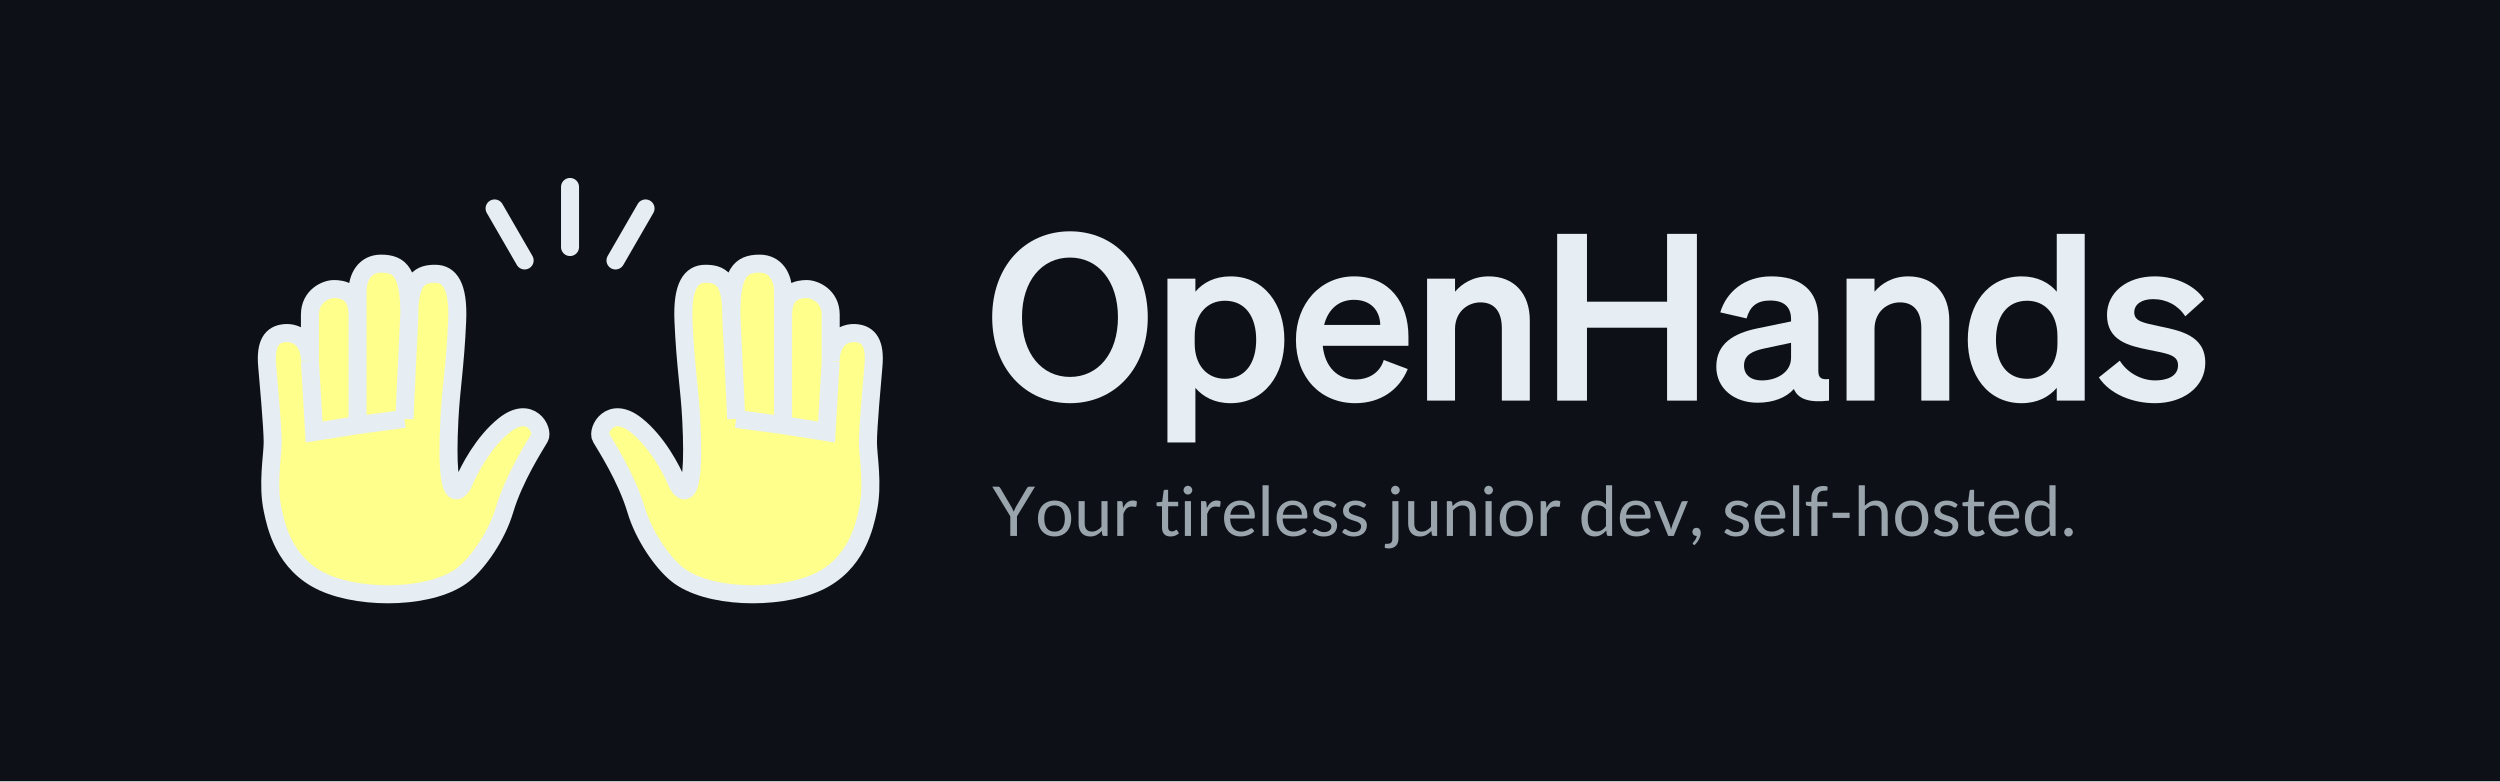
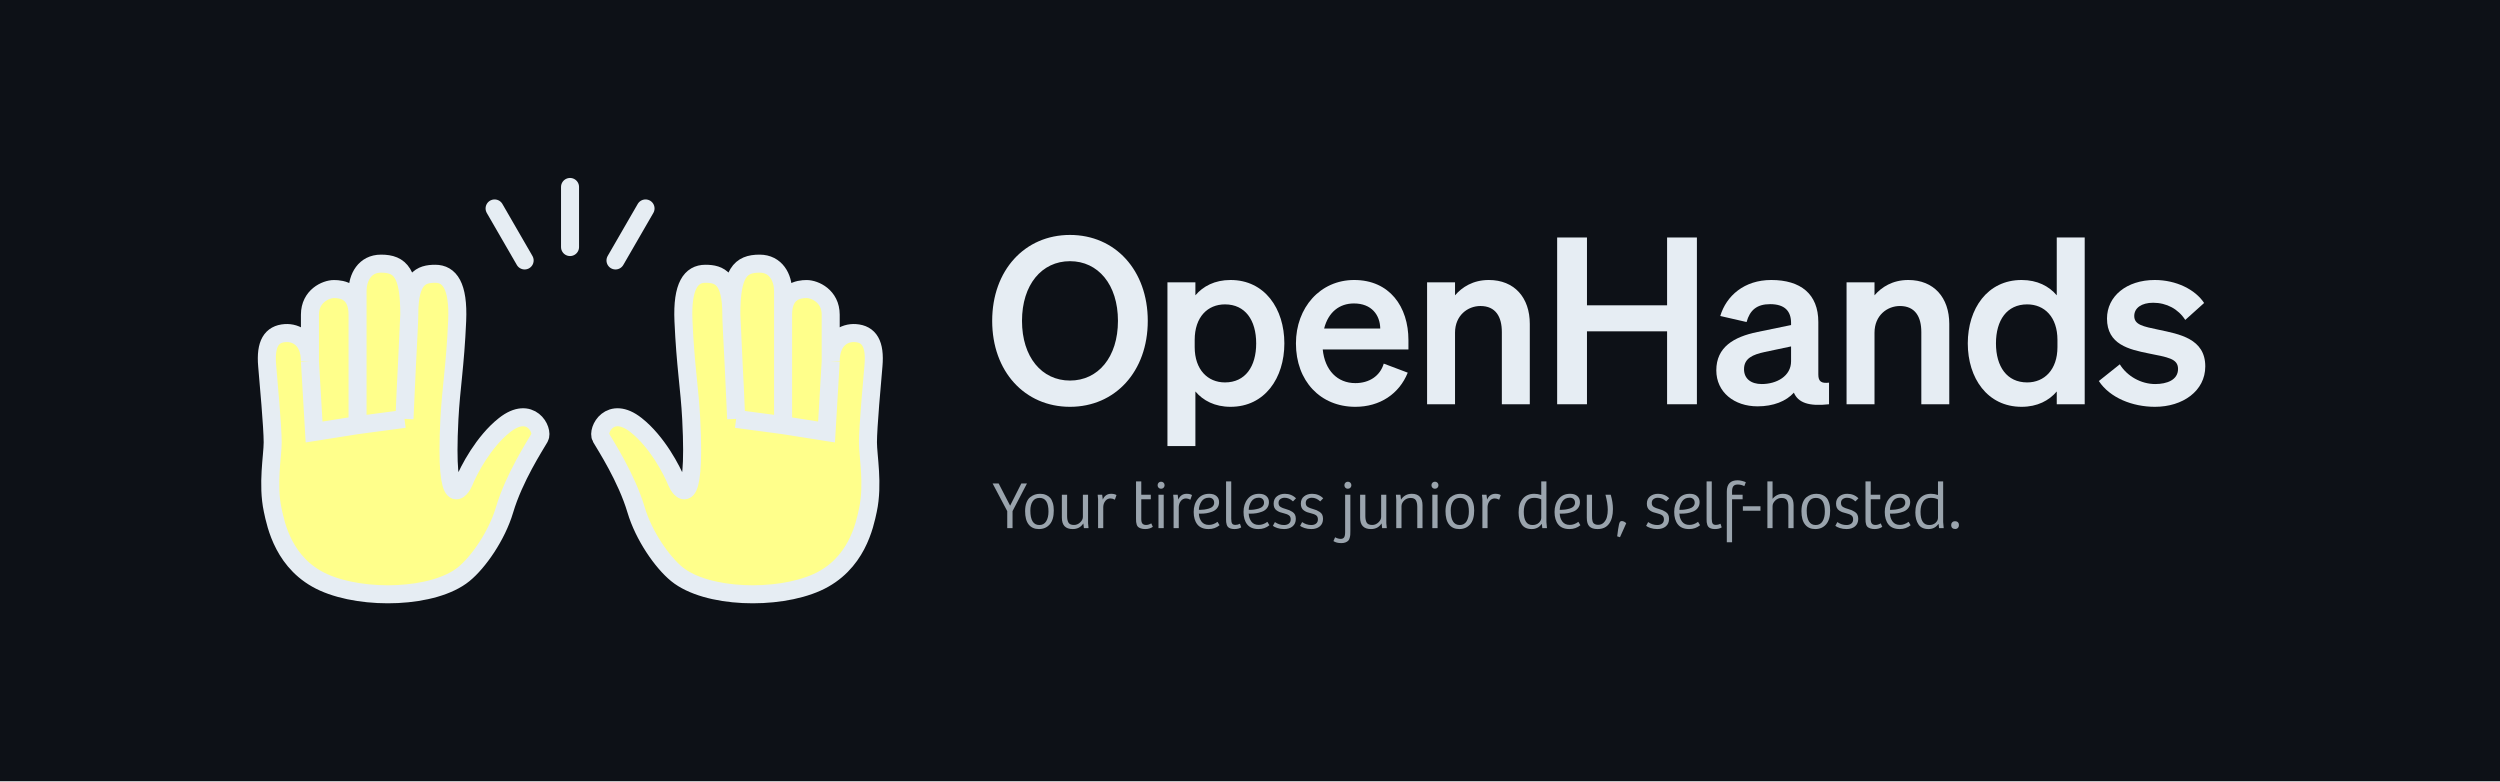
<svg xmlns="http://www.w3.org/2000/svg" viewBox="0 0 1600 500" width="1600" height="500" role="img" aria-label="openhands">
  <rect width="1600" height="500" fill="#0d1117" />
  <g transform="translate(160.46,111.41) scale(9.1832)">
    <g fill="none">
      <path d="M22.254 5.085V0.898" stroke="#e6edf3" stroke-width="1.256" stroke-linecap="round" />
      <path d="M25.422 6.02L27.516 2.395" stroke="#e6edf3" stroke-width="1.256" stroke-linecap="round" />
      <path d="M19.09 6.02L16.996 2.395" stroke="#e6edf3" stroke-width="1.256" stroke-linecap="round" />
      <path d="M29.697 27.881C28.683 27.056 27.398 25.218 26.86 23.41C26.187 21.149 24.731 18.922 24.407 18.36C24.12 17.862 25.032 16.053 26.86 17.496C28.322 18.65 29.36 20.637 29.697 21.486C29.833 21.83 31.054 23.887 30.699 17.061C30.586 14.903 30.295 13.356 30.159 10.229C30.052 7.775 30.698 6.948 31.688 6.948C32.679 6.948 33.495 7.27 33.495 9.773C33.495 6.891 34.113 6.242 35.467 6.242C36.596 6.242 37.102 7.205 37.102 8.166V9.797C37.102 8.166 38.187 8.013 38.745 8.013C39.303 8.013 40.42 8.497 40.42 9.797V13.056C40.42 11.488 41.399 11.031 42.137 11.081C43.099 11.145 43.534 11.826 43.401 13.356C43.306 14.448 43.016 17.641 43.016 18.696C43.016 19.643 43.401 21.606 43.016 23.41C42.794 24.45 42.247 27.207 39.458 28.458C36.669 29.708 31.765 29.564 29.697 27.881Z" fill="#FFFF8B" />
      <path d="M33.495 9.773C33.495 7.27 32.679 6.948 31.688 6.948C30.698 6.948 30.052 7.775 30.159 10.229C30.295 13.356 30.586 14.903 30.699 17.061C31.054 23.887 29.833 21.83 29.697 21.486C29.36 20.637 28.322 18.65 26.86 17.496C25.032 16.053 24.12 17.862 24.407 18.36C24.731 18.922 26.187 21.149 26.86 23.41C27.398 25.218 28.683 27.056 29.697 27.881C31.765 29.564 36.669 29.708 39.458 28.458C42.247 27.207 42.794 24.45 43.016 23.41C43.401 21.606 43.016 19.643 43.016 18.696C43.016 17.641 43.306 14.448 43.401 13.356C43.534 11.826 43.099 11.145 42.137 11.081C41.399 11.031 40.42 11.488 40.42 13.056M33.495 9.773C33.495 10.546 33.752 14.673 33.832 17.061M33.495 9.773L33.832 17.061M33.495 9.773C33.495 6.891 34.113 6.242 35.467 6.242C36.596 6.242 37.102 7.205 37.102 8.166V9.797M33.832 17.061L37.102 17.496M37.102 17.496V9.797M37.102 17.496L40.131 17.975L40.42 13.056M37.102 9.797C37.102 8.166 38.187 8.013 38.745 8.013C39.303 8.013 40.42 8.497 40.42 9.797V13.056" stroke="#e6edf3" stroke-width="1.256" />
      <path d="M14.85 27.881C15.863 27.056 17.149 25.218 17.687 23.41C18.36 21.149 19.816 18.922 20.139 18.36C20.426 17.862 19.514 16.053 17.687 17.496C16.225 18.65 15.187 20.637 14.85 21.486C14.714 21.83 13.493 23.887 13.848 17.061C13.961 14.903 14.252 13.356 14.388 10.229C14.495 7.775 13.849 6.948 12.859 6.948C11.868 6.948 11.051 7.27 11.051 9.773C11.051 6.891 10.434 6.242 9.08 6.242C7.951 6.242 7.445 7.205 7.445 8.166V9.797C7.445 8.166 6.36 8.013 5.802 8.013C5.244 8.013 4.127 8.497 4.127 9.797V13.056C4.127 11.488 3.148 11.031 2.41 11.081C1.448 11.145 1.013 11.826 1.146 13.356C1.24 14.448 1.531 17.641 1.531 18.696C1.531 19.643 1.146 21.606 1.531 23.41C1.753 24.45 2.3 27.207 5.089 28.458C7.878 29.708 12.782 29.564 14.85 27.881Z" fill="#FFFF8B" />
      <path d="M11.051 9.773C11.051 7.27 11.868 6.948 12.859 6.948C13.849 6.948 14.495 7.775 14.388 10.229C14.252 13.356 13.961 14.903 13.848 17.061C13.493 23.887 14.714 21.83 14.85 21.486C15.187 20.637 16.225 18.65 17.687 17.496C19.514 16.053 20.426 17.862 20.139 18.36C19.816 18.922 18.36 21.149 17.687 23.41C17.149 25.218 15.863 27.056 14.85 27.881C12.782 29.564 7.878 29.708 5.089 28.458C2.3 27.207 1.753 24.45 1.531 23.41C1.146 21.606 1.531 19.643 1.531 18.696C1.531 17.641 1.24 14.448 1.146 13.356C1.013 11.826 1.448 11.145 2.41 11.081C3.148 11.031 4.127 11.488 4.127 13.056M11.051 9.773C11.051 10.546 10.795 14.673 10.715 17.061M11.051 9.773L10.715 17.061M11.051 9.773C11.051 6.891 10.434 6.242 9.08 6.242C7.951 6.242 7.445 7.205 7.445 8.166V9.797M10.715 17.061L7.445 17.496M7.445 17.496V9.797M7.445 17.496L4.416 17.975L4.127 13.056M7.445 9.797C7.445 8.166 6.36 8.013 5.802 8.013C5.244 8.013 4.127 8.497 4.127 9.797V13.056" stroke="#e6edf3" stroke-width="1.256" />
    </g>
  </g>
-   <g transform="translate(350.04,121.24) scale(5.4428)">
+   <g transform="translate(350.04,123.56) scale(5.4428)">
    <path d="M52.355 15.029C52.355 9.075 56.19 4.924 61.503 4.924C66.816 4.924 70.65 9.075 70.65 15.029C70.65 20.982 66.816 25.134 61.503 25.134C56.19 25.134 52.355 20.982 52.355 15.029ZM67.144 15.029C67.144 10.768 64.817 8.01 61.503 8.01C58.189 8.01 55.861 10.768 55.861 15.029C55.861 19.289 58.189 22.047 61.503 22.047C64.817 22.047 67.144 19.289 67.144 15.029Z" fill="#e6edf3" />
    <path d="M80.385 25.134C78.523 25.134 77.153 24.396 76.25 23.331V29.749H72.963V10.495H76.25V12.024C77.153 10.959 78.523 10.222 80.385 10.222C84.411 10.222 86.711 13.608 86.711 17.678C86.711 21.747 84.411 25.134 80.385 25.134ZM76.167 17.268V18.115C76.167 20.764 77.701 22.266 79.728 22.266C82.11 22.266 83.398 20.409 83.398 17.678C83.398 14.947 82.11 13.089 79.728 13.089C77.701 13.089 76.167 14.564 76.167 17.268Z" fill="#e6edf3" />
    <path d="M95.057 25.134C90.949 25.134 88.073 22.102 88.073 17.678C88.073 13.472 90.921 10.222 94.92 10.222C99.083 10.222 101.301 13.363 101.301 17.295V18.388H91.223C91.469 20.846 92.948 22.348 95.057 22.348C96.673 22.348 97.96 21.529 98.398 20.054L101.219 21.119C100.206 23.632 97.933 25.134 95.057 25.134ZM94.892 12.98C93.195 12.98 91.88 13.991 91.387 15.93H97.987C97.96 14.346 96.974 12.98 94.892 12.98Z" fill="#e6edf3" />
    <path d="M103.493 24.833V10.495H106.779V12.024C107.601 11.069 108.888 10.222 110.751 10.222C113.763 10.222 115.571 12.297 115.571 15.384V24.833H112.284V16.34C112.284 14.564 111.572 13.281 109.765 13.281C108.286 13.281 106.779 14.373 106.779 16.422V24.833H103.493Z" fill="#e6edf3" />
    <path d="M131.715 5.224H135.22V24.833H131.715V16.258H122.293V24.833H118.788V5.224H122.293V13.199H131.715V5.224Z" fill="#e6edf3" />
    <path d="M142.35 25.079C139.611 25.079 137.502 23.413 137.502 20.846C137.502 18.115 139.556 16.913 142.322 16.34L146.293 15.52V15.274C146.293 13.909 145.581 13.062 143.828 13.062C142.267 13.062 141.446 13.772 141.062 15.165L137.968 14.455C138.68 12.079 140.789 10.222 143.965 10.222C147.416 10.222 149.498 11.861 149.498 15.165V21.337C149.498 22.157 149.854 22.403 150.757 22.293V24.833C148.375 25.106 147.115 24.642 146.622 23.468C145.718 24.478 144.212 25.079 142.35 25.079ZM146.293 19.781V18.033L143.199 18.688C141.802 18.989 140.761 19.426 140.761 20.709C140.761 21.829 141.583 22.457 142.843 22.457C144.595 22.457 146.293 21.529 146.293 19.781Z" fill="#e6edf3" />
    <path d="M152.818 24.833V10.495H156.105V12.024C156.926 11.069 158.213 10.222 160.076 10.222C163.088 10.222 164.896 12.297 164.896 15.384V24.833H161.609V16.34C161.609 14.564 160.897 13.281 159.09 13.281C157.611 13.281 156.105 14.373 156.105 16.422V24.833H152.818Z" fill="#e6edf3" />
    <path d="M173.399 25.134C169.373 25.134 167.072 21.747 167.072 17.678C167.072 13.608 169.373 10.222 173.399 10.222C175.261 10.222 176.63 10.959 177.534 12.024V5.224H180.821V24.833H177.534V23.331C176.63 24.396 175.261 25.134 173.399 25.134ZM177.616 17.268C177.616 14.564 176.083 13.089 174.056 13.089C171.673 13.089 170.386 14.947 170.386 17.678C170.386 20.409 171.673 22.266 174.056 22.266C176.083 22.266 177.616 20.764 177.616 18.115V17.268Z" fill="#e6edf3" />
    <path d="M182.484 22.102L184.948 20.136C185.797 21.529 187.441 22.457 189.111 22.457C190.508 22.457 191.795 21.966 191.795 20.682C191.795 19.453 190.59 19.316 188.317 18.852C186.044 18.388 183.442 17.814 183.442 14.755C183.442 12.134 185.743 10.222 189.056 10.222C191.576 10.222 193.822 11.342 194.862 12.926L192.644 14.919C191.823 13.636 190.453 12.898 188.865 12.898C187.523 12.898 186.646 13.499 186.646 14.455C186.646 15.493 187.687 15.684 189.495 16.066C191.932 16.585 194.999 17.104 194.999 20.381C194.999 23.276 192.343 25.134 189.084 25.134C186.427 25.134 183.771 24.069 182.484 22.102Z" fill="#e6edf3" />
  </g>
-   <g transform="translate(635.00,343)">
-     <path d="M27.41-31.53L15.86-12.56L15.86 0L11.59 0L11.59-12.56L0.04-31.53L3.78-31.53Q4.36-31.53 4.69-31.25Q5.02-30.98 5.26-30.54L12.47-18.28Q12.87-17.51 13.20-16.84Q13.53-16.17 13.77-15.49Q14.01-16.17 14.32-16.84Q14.63-17.51 15-18.28L22.20-30.54Q22.40-30.91 22.75-31.22Q23.10-31.53 23.65-31.53L27.41-31.53M39.95-22.64Q42.39-22.64 44.35-21.82Q46.31-21.01 47.70-19.51Q49.08-18.02 49.82-15.89Q50.56-13.77 50.56-11.15Q50.56-8.51 49.82-6.40Q49.08-4.29 47.70-2.79Q46.31-1.30 44.35-0.49Q42.39 0.31 39.95 0.31Q37.49 0.31 35.52-0.49Q33.55-1.30 32.16-2.79Q30.78-4.29 30.04-6.40Q29.30-8.51 29.30-11.15Q29.30-13.77 30.04-15.89Q30.78-18.02 32.16-19.51Q33.55-21.01 35.52-21.82Q37.49-22.64 39.95-22.64M39.95-2.75Q43.25-2.75 44.88-4.96Q46.51-7.17 46.51-11.13Q46.51-15.11 44.88-17.34Q43.25-19.56 39.95-19.56Q38.28-19.56 37.04-18.99Q35.79-18.41 34.97-17.34Q34.14-16.26 33.74-14.68Q33.33-13.11 33.33-11.13Q33.33-7.17 34.97-4.96Q36.61-2.75 39.95-2.75M69.92-22.29L73.83-22.29L73.83 0L71.50 0Q70.66 0 70.44-0.81L70.14-3.21Q68.68-1.61 66.88-0.63Q65.08 0.35 62.74 0.35Q60.92 0.35 59.52-0.25Q58.12-0.86 57.18-1.96Q56.23-3.06 55.76-4.62Q55.29-6.18 55.29-8.07L55.29-22.29L59.20-22.29L59.20-8.07Q59.20-5.54 60.36-4.16Q61.51-2.77 63.89-2.77Q65.63-2.77 67.13-3.60Q68.64-4.42 69.92-5.87L69.92-22.29M83.49-21.21L83.75-17.82Q84.81-20.11 86.35-21.39Q87.89-22.68 90.11-22.68Q90.82-22.68 91.47-22.53Q92.11-22.37 92.62-22.04L92.33-19.12Q92.20-18.57 91.67-18.57Q91.37-18.57 90.77-18.70Q90.18-18.83 89.43-18.83Q88.37-18.83 87.55-18.52Q86.72-18.22 86.08-17.61Q85.43-17.01 84.91-16.11Q84.39-15.22 83.97-14.08L83.97 0L80.04 0L80.04-22.29L82.28-22.29Q82.92-22.29 83.16-22.04Q83.40-21.80 83.49-21.21M114.16 0.35Q111.52 0.35 110.10-1.12Q108.68-2.60 108.68-5.37L108.68-19.01L106-19.01Q105.64-19.01 105.40-19.22Q105.16-19.43 105.16-19.87L105.16-21.43L108.81-21.89L109.71-28.78Q109.78-29.11 110.01-29.31Q110.24-29.52 110.62-29.52L112.60-29.52L112.60-21.85L119.04-21.85L119.04-19.01L112.60-19.01L112.60-5.63Q112.60-4.22 113.28-3.54Q113.96-2.86 115.04-2.86Q115.65-2.86 116.10-3.02Q116.56-3.19 116.89-3.39Q117.22-3.59 117.45-3.75Q117.68-3.92 117.85-3.92Q118.16-3.92 118.40-3.54L119.55-1.67Q118.54-0.73 117.11-0.19Q115.68 0.35 114.16 0.35M123.31-22.29L127.23-22.29L127.23 0L123.31 0L123.31-22.29M128.06-29.28Q128.06-28.71 127.83-28.21Q127.60-27.72 127.21-27.33Q126.83-26.95 126.31-26.73Q125.80-26.51 125.22-26.51Q124.65-26.51 124.16-26.73Q123.66-26.95 123.29-27.33Q122.91-27.72 122.69-28.21Q122.47-28.71 122.47-29.28Q122.47-29.85 122.69-30.37Q122.91-30.89 123.29-31.27Q123.66-31.66 124.16-31.88Q124.65-32.10 125.22-32.10Q125.80-32.10 126.31-31.88Q126.83-31.66 127.21-31.27Q127.60-30.89 127.83-30.37Q128.06-29.85 128.06-29.28M137.10-21.21L137.37-17.82Q138.42-20.11 139.96-21.39Q141.50-22.68 143.73-22.68Q144.43-22.68 145.08-22.53Q145.73-22.37 146.23-22.04L145.95-19.12Q145.82-18.57 145.29-18.57Q144.98-18.57 144.39-18.70Q143.79-18.83 143.04-18.83Q141.99-18.83 141.16-18.52Q140.34-18.22 139.69-17.61Q139.04-17.01 138.52-16.11Q138.01-15.22 137.59-14.08L137.59 0L133.65 0L133.65-22.29L135.89-22.29Q136.53-22.29 136.77-22.04Q137.02-21.80 137.10-21.21M152.39-13.57L164.58-13.57Q164.58-14.94 164.20-16.07Q163.81-17.20 163.07-18.03Q162.34-18.85 161.28-19.30Q160.23-19.76 158.88-19.76Q156.07-19.76 154.43-18.12Q152.79-16.48 152.39-13.57M166.65-4.55L167.75-3.12Q167.02-2.24 166.01-1.59Q165-0.95 163.84-0.53Q162.69-0.11 161.46 0.10Q160.23 0.31 159.02 0.31Q156.71 0.31 154.76-0.47Q152.81-1.25 151.39-2.76Q149.97-4.27 149.18-6.49Q148.39-8.71 148.39-11.59Q148.39-13.93 149.10-15.95Q149.82-17.97 151.16-19.46Q152.50-20.94 154.44-21.79Q156.38-22.64 158.80-22.64Q160.80-22.64 162.50-21.97Q164.21-21.30 165.45-20.03Q166.69-18.77 167.40-16.91Q168.10-15.05 168.10-12.67Q168.10-11.75 167.90-11.44Q167.71-11.13 167.16-11.13L152.26-11.13Q152.33-9.02 152.84-7.46Q153.36-5.90 154.29-4.85Q155.21-3.81 156.49-3.29Q157.76-2.77 159.35-2.77Q160.82-2.77 161.89-3.11Q162.95-3.45 163.72-3.85Q164.49-4.25 165.01-4.59Q165.53-4.93 165.90-4.93Q166.39-4.93 166.65-4.55M173.03-32.41L176.95-32.41L176.95 0L173.03 0L173.03-32.41M186.01-13.57L198.20-13.57Q198.20-14.94 197.81-16.07Q197.43-17.20 196.69-18.03Q195.95-18.85 194.90-19.30Q193.84-19.76 192.50-19.76Q189.68-19.76 188.04-18.12Q186.41-16.48 186.01-13.57M200.27-4.55L201.37-3.12Q200.64-2.24 199.63-1.59Q198.62-0.95 197.46-0.53Q196.31-0.11 195.07 0.10Q193.84 0.31 192.63 0.31Q190.32 0.31 188.37-0.47Q186.43-1.25 185.01-2.76Q183.59-4.27 182.80-6.49Q182.01-8.71 182.01-11.59Q182.01-13.93 182.72-15.95Q183.44-17.97 184.78-19.46Q186.12-20.94 188.06-21.79Q189.99-22.64 192.41-22.64Q194.41-22.64 196.12-21.97Q197.82-21.30 199.07-20.03Q200.31-18.77 201.01-16.91Q201.72-15.05 201.72-12.67Q201.72-11.75 201.52-11.44Q201.32-11.13 200.77-11.13L185.88-11.13Q185.94-9.02 186.46-7.46Q186.98-5.90 187.90-4.85Q188.83-3.81 190.10-3.29Q191.38-2.77 192.96-2.77Q194.44-2.77 195.50-3.11Q196.57-3.45 197.34-3.85Q198.11-4.25 198.63-4.59Q199.14-4.93 199.52-4.93Q200-4.93 200.27-4.55M220.37-20.04L219.49-18.61Q219.23-18.13 218.68-18.13Q218.35-18.13 217.93-18.37Q217.51-18.61 216.91-18.91Q216.30-19.21 215.47-19.46Q214.63-19.71 213.49-19.71Q212.50-19.71 211.71-19.46Q210.91-19.21 210.35-18.77Q209.79-18.33 209.49-17.74Q209.20-17.16 209.20-16.48Q209.20-15.62 209.69-15.05Q210.19-14.48 211-14.06Q211.82-13.64 212.85-13.32Q213.88-13 214.97-12.64Q216.06-12.28 217.10-11.84Q218.13-11.40 218.94-10.74Q219.76-10.08 220.25-9.12Q220.75-8.16 220.75-6.82Q220.75-5.28 220.20-3.97Q219.65-2.66 218.57-1.70Q217.49-0.75 215.93-0.20Q214.37 0.35 212.32 0.35Q209.99 0.35 208.10-0.41Q206.21-1.17 204.89-2.35L205.81-3.85Q205.99-4.14 206.23-4.29Q206.47-4.44 206.84-4.44Q207.24-4.44 207.68-4.14Q208.12-3.83 208.75-3.45Q209.37-3.08 210.28-2.77Q211.18-2.46 212.52-2.46Q213.66-2.46 214.52-2.76Q215.38-3.06 215.95-3.56Q216.52-4.07 216.80-4.73Q217.07-5.39 217.07-6.14Q217.07-7.06 216.58-7.67Q216.08-8.27 215.27-8.70Q214.46-9.13 213.41-9.45Q212.37-9.77 211.28-10.12Q210.19-10.47 209.14-10.92Q208.10-11.37 207.28-12.06Q206.47-12.74 205.97-13.74Q205.48-14.74 205.48-16.17Q205.48-17.45 206.01-18.62Q206.54-19.80 207.55-20.69Q208.56-21.58 210.03-22.11Q211.51-22.64 213.40-22.64Q215.60-22.64 217.35-21.95Q219.10-21.25 220.37-20.04M239.43-20.04L238.55-18.61Q238.28-18.13 237.73-18.13Q237.40-18.13 236.98-18.37Q236.57-18.61 235.96-18.91Q235.36-19.21 234.52-19.46Q233.68-19.71 232.54-19.71Q231.55-19.71 230.76-19.46Q229.97-19.21 229.40-18.77Q228.84-18.33 228.55-17.74Q228.25-17.16 228.25-16.48Q228.25-15.62 228.74-15.05Q229.24-14.48 230.05-14.06Q230.87-13.64 231.90-13.32Q232.94-13 234.02-12.64Q235.11-12.28 236.15-11.84Q237.18-11.40 238-10.74Q238.81-10.08 239.30-9.12Q239.80-8.16 239.80-6.82Q239.80-5.28 239.25-3.97Q238.70-2.66 237.62-1.70Q236.54-0.75 234.98-0.20Q233.42 0.35 231.37 0.35Q229.04 0.35 227.15-0.41Q225.26-1.17 223.94-2.35L224.86-3.85Q225.04-4.14 225.28-4.29Q225.52-4.44 225.90-4.44Q226.29-4.44 226.73-4.14Q227.17-3.83 227.80-3.45Q228.43-3.08 229.33-2.77Q230.23-2.46 231.57-2.46Q232.72-2.46 233.57-2.76Q234.43-3.06 235-3.56Q235.58-4.07 235.85-4.73Q236.13-5.39 236.13-6.14Q236.13-7.06 235.63-7.67Q235.14-8.27 234.32-8.70Q233.51-9.13 232.46-9.45Q231.42-9.77 230.33-10.12Q229.24-10.47 228.19-10.92Q227.15-11.37 226.34-12.06Q225.52-12.74 225.03-13.74Q224.53-14.74 224.53-16.17Q224.53-17.45 225.06-18.62Q225.59-19.80 226.60-20.69Q227.61-21.58 229.09-22.11Q230.56-22.64 232.45-22.64Q234.65-22.64 236.40-21.95Q238.15-21.25 239.43-20.04M256.10-22.29L260.02-22.29L260.02 1.65Q260.02 2.99 259.67 4.15Q259.31 5.30 258.54 6.16Q257.77 7.02 256.57 7.51Q255.38 8.01 253.70 8.01Q253 8.01 252.41 7.90Q251.81 7.79 251.22 7.57L251.37 5.46Q251.42 5.26 251.51 5.16Q251.61 5.06 251.79 5.04Q251.97 5.02 252.24 5.03Q252.52 5.04 252.93 5.04Q254.65 5.04 255.38 4.23Q256.10 3.43 256.10 1.65L256.10-22.29M260.83-29.28Q260.83-28.71 260.60-28.21Q260.37-27.72 259.98-27.33Q259.60-26.95 259.09-26.73Q258.59-26.51 258.02-26.51Q257.44-26.51 256.95-26.73Q256.45-26.95 256.08-27.33Q255.71-27.72 255.49-28.21Q255.27-28.71 255.27-29.28Q255.27-29.85 255.49-30.37Q255.71-30.89 256.08-31.27Q256.45-31.66 256.95-31.88Q257.44-32.10 258.02-32.10Q258.59-32.10 259.09-31.88Q259.60-31.66 259.98-31.27Q260.37-30.89 260.60-30.37Q260.83-29.85 260.83-29.28M280.85-22.29L284.77-22.29L284.77 0L282.44 0Q281.60 0 281.38-0.81L281.07-3.21Q279.62-1.61 277.82-0.63Q276.01 0.35 273.68 0.35Q271.85 0.35 270.46-0.25Q269.06-0.86 268.11-1.96Q267.17-3.06 266.69-4.62Q266.22-6.18 266.22-8.07L266.22-22.29L270.14-22.29L270.14-8.07Q270.14-5.54 271.29-4.16Q272.45-2.77 274.82-2.77Q276.56-2.77 278.07-3.60Q279.58-4.42 280.85-5.87L280.85-22.29M294.36-21.47L294.67-19.05Q295.39-19.87 296.21-20.53Q297.02-21.19 297.93-21.66Q298.85-22.13 299.87-22.38Q300.89-22.64 302.08-22.64Q303.91-22.64 305.30-22.03Q306.70-21.43 307.64-20.32Q308.57-19.21 309.06-17.64Q309.54-16.08 309.54-14.19L309.54 0L305.60 0L305.60-14.19Q305.60-16.72 304.45-18.12Q303.29-19.51 300.94-19.51Q299.20-19.51 297.69-18.68Q296.19-17.84 294.91-16.41L294.91 0L290.97 0L290.97-22.29L293.33-22.29Q294.16-22.29 294.36-21.47M315.74-22.29L319.66-22.29L319.66 0L315.74 0L315.74-22.29M320.50-29.28Q320.50-28.71 320.26-28.21Q320.03-27.72 319.65-27.33Q319.26-26.95 318.75-26.73Q318.23-26.51 317.66-26.51Q317.09-26.51 316.59-26.73Q316.10-26.95 315.72-27.33Q315.35-27.72 315.13-28.21Q314.91-28.71 314.91-29.28Q314.91-29.85 315.13-30.37Q315.35-30.89 315.72-31.27Q316.10-31.66 316.59-31.88Q317.09-32.10 317.66-32.10Q318.23-32.10 318.75-31.88Q319.26-31.66 319.65-31.27Q320.03-30.89 320.26-30.37Q320.50-29.85 320.50-29.28M335.48-22.64Q337.92-22.64 339.88-21.82Q341.84-21.01 343.22-19.51Q344.61-18.02 345.34-15.89Q346.08-13.77 346.08-11.15Q346.08-8.51 345.34-6.40Q344.61-4.29 343.22-2.79Q341.84-1.30 339.88-0.49Q337.92 0.31 335.48 0.31Q333.01 0.31 331.04-0.49Q329.08-1.30 327.69-2.79Q326.30-4.29 325.57-6.40Q324.83-8.51 324.83-11.15Q324.83-13.77 325.57-15.89Q326.30-18.02 327.69-19.51Q329.08-21.01 331.04-21.82Q333.01-22.64 335.48-22.64M335.48-2.75Q338.78-2.75 340.41-4.96Q342.03-7.17 342.03-11.13Q342.03-15.11 340.41-17.34Q338.78-19.56 335.48-19.56Q333.81-19.56 332.56-18.99Q331.32-18.41 330.49-17.34Q329.67-16.26 329.26-14.68Q328.86-13.11 328.86-11.13Q328.86-7.17 330.49-4.96Q332.13-2.75 335.48-2.75M354.49-21.21L354.75-17.82Q355.81-20.11 357.35-21.39Q358.89-22.68 361.11-22.68Q361.81-22.68 362.46-22.53Q363.11-22.37 363.62-22.04L363.33-19.12Q363.20-18.57 362.67-18.57Q362.36-18.57 361.77-18.70Q361.17-18.83 360.43-18.83Q359.37-18.83 358.54-18.52Q357.72-18.22 357.07-17.61Q356.42-17.01 355.90-16.11Q355.39-15.22 354.97-14.08L354.97 0L351.03 0L351.03-22.29L353.28-22.29Q353.91-22.29 354.16-22.04Q354.40-21.80 354.49-21.21M392.83-6.23L392.83-16.98Q391.73-18.46 390.46-19.04Q389.18-19.62 387.60-19.62Q384.49-19.62 382.82-17.40Q381.15-15.18 381.15-11.07Q381.15-8.89 381.52-7.34Q381.90-5.79 382.62-4.79Q383.35-3.78 384.41-3.32Q385.46-2.86 386.80-2.86Q388.74-2.86 390.18-3.74Q391.62-4.62 392.83-6.23M392.83-32.41L396.75-32.41L396.75 0L394.42 0Q393.58 0 393.36-0.81L393.01-3.52Q391.58-1.80 389.75-0.75Q387.93 0.31 385.53 0.31Q383.61 0.31 382.05-0.43Q380.49-1.17 379.39-2.60Q378.29-4.03 377.70-6.16Q377.10-8.29 377.10-11.07Q377.10-13.53 377.76-15.65Q378.42-17.78 379.65-19.34Q380.89-20.90 382.68-21.79Q384.47-22.68 386.72-22.68Q388.76-22.68 390.22-21.99Q391.69-21.30 392.83-20.06L392.83-32.41M405.68-13.57L417.87-13.57Q417.87-14.94 417.48-16.07Q417.10-17.20 416.36-18.03Q415.62-18.85 414.57-19.30Q413.51-19.76 412.17-19.76Q409.35-19.76 407.71-18.12Q406.08-16.48 405.68-13.57M419.94-4.55L421.04-3.12Q420.31-2.24 419.30-1.59Q418.29-0.95 417.13-0.53Q415.98-0.11 414.74 0.10Q413.51 0.31 412.30 0.31Q409.99 0.31 408.04-0.47Q406.10-1.25 404.68-2.76Q403.26-4.27 402.47-6.49Q401.68-8.71 401.68-11.59Q401.68-13.93 402.39-15.95Q403.11-17.97 404.45-19.46Q405.79-20.94 407.73-21.79Q409.66-22.64 412.08-22.64Q414.08-22.64 415.79-21.97Q417.49-21.30 418.74-20.03Q419.98-18.77 420.68-16.91Q421.39-15.05 421.39-12.67Q421.39-11.75 421.19-11.44Q420.99-11.13 420.44-11.13L405.55-11.13Q405.61-9.02 406.13-7.46Q406.65-5.90 407.57-4.85Q408.50-3.81 409.77-3.29Q411.05-2.77 412.63-2.77Q414.11-2.77 415.17-3.11Q416.24-3.45 417.01-3.85Q417.78-4.25 418.30-4.59Q418.81-4.93 419.19-4.93Q419.67-4.93 419.94-4.55M442.22-22.29L445.28-22.29L436.19 0L432.67 0L423.59-22.29L426.78-22.29Q427.26-22.29 427.57-22.04Q427.88-21.80 427.99-21.47L433.64-7.13Q433.91-6.31 434.10-5.54Q434.30-4.77 434.48-4Q434.65-4.77 434.85-5.54Q435.05-6.31 435.34-7.13L441.06-21.47Q441.19-21.82 441.50-22.05Q441.80-22.29 442.22-22.29M449.31 5.96L448.65 5.32Q448.47 5.17 448.40 5.04Q448.34 4.91 448.34 4.71Q448.34 4.55 448.44 4.40Q448.54 4.25 448.67 4.11Q448.89 3.87 449.23 3.48Q449.57 3.08 449.92 2.54Q450.27 2 450.57 1.35Q450.87 0.70 451-0.02Q450.93 0 450.86 0Q450.78 0 450.71 0Q449.57 0 448.85-0.76Q448.14-1.52 448.14-2.71Q448.14-3.74 448.85-4.47Q449.57-5.19 450.76-5.19Q451.42-5.19 451.92-4.95Q452.43-4.71 452.77-4.28Q453.11-3.85 453.29-3.29Q453.46-2.73 453.46-2.07Q453.46-1.08 453.19-0.01Q452.91 1.06 452.37 2.10Q451.84 3.15 451.07 4.14Q450.30 5.13 449.31 5.96M484-20.04L483.12-18.61Q482.86-18.13 482.31-18.13Q481.98-18.13 481.56-18.37Q481.14-18.61 480.53-18.91Q479.93-19.21 479.09-19.46Q478.26-19.71 477.11-19.71Q476.12-19.71 475.33-19.46Q474.54-19.21 473.98-18.77Q473.42-18.33 473.12-17.74Q472.82-17.16 472.82-16.48Q472.82-15.62 473.32-15.05Q473.81-14.48 474.63-14.06Q475.44-13.64 476.48-13.32Q477.51-13 478.60-12.64Q479.69-12.28 480.72-11.84Q481.76-11.40 482.57-10.74Q483.38-10.08 483.88-9.12Q484.37-8.16 484.37-6.82Q484.37-5.28 483.82-3.97Q483.27-2.66 482.20-1.70Q481.12-0.75 479.56-0.20Q477.99 0.35 475.95 0.35Q473.62 0.35 471.72-0.41Q469.83-1.17 468.51-2.35L469.44-3.85Q469.61-4.14 469.85-4.29Q470.10-4.44 470.47-4.44Q470.87-4.44 471.31-4.14Q471.75-3.83 472.37-3.45Q473-3.08 473.90-2.77Q474.80-2.46 476.15-2.46Q477.29-2.46 478.15-2.76Q479.01-3.06 479.58-3.56Q480.15-4.07 480.42-4.73Q480.70-5.39 480.70-6.14Q480.70-7.06 480.20-7.67Q479.71-8.27 478.90-8.70Q478.08-9.13 477.04-9.45Q475.99-9.77 474.90-10.12Q473.81-10.47 472.77-10.92Q471.72-11.37 470.91-12.06Q470.10-12.74 469.60-13.74Q469.11-14.74 469.11-16.17Q469.11-17.45 469.63-18.62Q470.16-19.80 471.17-20.69Q472.19-21.58 473.66-22.11Q475.13-22.64 477.03-22.64Q479.23-22.64 480.97-21.95Q482.72-21.25 484-20.04M491.92-13.57L504.11-13.57Q504.11-14.94 503.72-16.07Q503.34-17.20 502.60-18.03Q501.86-18.85 500.81-19.30Q499.75-19.76 498.41-19.76Q495.59-19.76 493.95-18.12Q492.32-16.48 491.92-13.57M506.18-4.55L507.28-3.12Q506.55-2.24 505.54-1.59Q504.53-0.95 503.37-0.53Q502.22-0.11 500.98 0.10Q499.75 0.31 498.54 0.31Q496.23 0.31 494.28-0.47Q492.34-1.25 490.92-2.76Q489.50-4.27 488.71-6.49Q487.92-8.71 487.92-11.59Q487.92-13.93 488.63-15.95Q489.35-17.97 490.69-19.46Q492.03-20.94 493.97-21.79Q495.90-22.64 498.32-22.64Q500.32-22.64 502.03-21.97Q503.73-21.30 504.98-20.03Q506.22-18.77 506.92-16.91Q507.63-15.05 507.63-12.67Q507.63-11.75 507.43-11.44Q507.23-11.13 506.68-11.13L491.79-11.13Q491.85-9.02 492.37-7.46Q492.89-5.90 493.81-4.85Q494.74-3.81 496.01-3.29Q497.29-2.77 498.87-2.77Q500.35-2.77 501.41-3.11Q502.48-3.45 503.25-3.85Q504.02-4.25 504.54-4.59Q505.05-4.93 505.43-4.93Q505.91-4.93 506.18-4.55M512.56-32.41L516.47-32.41L516.47 0L512.56 0L512.56-32.41M528.20 0L524.26 0L524.26-18.94L521.80-19.23Q521.33-19.34 521.04-19.57Q520.74-19.80 520.74-20.24L520.74-21.85L524.26-21.85L524.26-24Q524.26-25.92 524.80-27.40Q525.34-28.89 526.34-29.91Q527.34-30.93 528.75-31.46Q530.16-31.99 531.92-31.99Q533.41-31.99 534.67-31.55L534.58-29.59Q534.53-29.06 533.99-29.02Q533.46-28.97 532.55-28.97Q531.54-28.97 530.72-28.71Q529.89-28.45 529.30-27.85Q528.70-27.26 528.38-26.29Q528.07-25.32 528.07-23.89L528.07-21.85L534.49-21.85L534.49-19.01L528.20-19.01L528.20 0M537.88-11.53L537.88-14.85L548.75-14.85L548.75-11.53L537.88-11.53M558.51-32.41L558.51-19.32Q559.94-20.83 561.68-21.74Q563.42-22.64 565.69-22.64Q567.51-22.64 568.91-22.03Q570.31-21.43 571.24-20.32Q572.18-19.21 572.66-17.64Q573.14-16.08 573.14-14.19L573.14 0L569.21 0L569.21-14.19Q569.21-16.72 568.05-18.12Q566.90-19.51 564.54-19.51Q562.80-19.51 561.30-18.68Q559.79-17.84 558.51-16.41L558.51 0L554.58 0L554.58-32.41L558.51-32.41M588.52-22.64Q590.96-22.64 592.92-21.82Q594.88-21.01 596.27-19.51Q597.65-18.02 598.39-15.89Q599.13-13.77 599.13-11.15Q599.13-8.51 598.39-6.40Q597.65-4.29 596.27-2.79Q594.88-1.30 592.92-0.49Q590.96 0.31 588.52 0.31Q586.06 0.31 584.09-0.49Q582.12-1.30 580.73-2.79Q579.35-4.29 578.61-6.40Q577.87-8.51 577.87-11.15Q577.87-13.77 578.61-15.89Q579.35-18.02 580.73-19.51Q582.12-21.01 584.09-21.82Q586.06-22.64 588.52-22.64M588.52-2.75Q591.82-2.75 593.45-4.96Q595.08-7.17 595.08-11.13Q595.08-15.11 593.45-17.34Q591.82-19.56 588.52-19.56Q586.85-19.56 585.61-18.99Q584.36-18.41 583.54-17.34Q582.71-16.26 582.31-14.68Q581.90-13.11 581.90-11.13Q581.90-7.17 583.54-4.96Q585.18-2.75 588.52-2.75M617.94-20.04L617.06-18.61Q616.79-18.13 616.24-18.13Q615.91-18.13 615.49-18.37Q615.08-18.61 614.47-18.91Q613.87-19.21 613.03-19.46Q612.19-19.71 611.05-19.71Q610.06-19.71 609.27-19.46Q608.48-19.21 607.91-18.77Q607.35-18.33 607.06-17.74Q606.76-17.16 606.76-16.48Q606.76-15.62 607.25-15.05Q607.75-14.48 608.56-14.06Q609.38-13.64 610.41-13.32Q611.45-13 612.53-12.64Q613.62-12.28 614.66-11.84Q615.69-11.40 616.51-10.74Q617.32-10.08 617.81-9.12Q618.31-8.16 618.31-6.82Q618.31-5.28 617.76-3.97Q617.21-2.66 616.13-1.70Q615.05-0.75 613.49-0.20Q611.93 0.35 609.88 0.35Q607.55 0.35 605.66-0.41Q603.77-1.17 602.45-2.35L603.37-3.85Q603.55-4.14 603.79-4.29Q604.03-4.44 604.41-4.44Q604.80-4.44 605.24-4.14Q605.68-3.83 606.31-3.45Q606.94-3.08 607.84-2.77Q608.74-2.46 610.08-2.46Q611.23-2.46 612.08-2.76Q612.94-3.06 613.51-3.56Q614.09-4.07 614.36-4.73Q614.64-5.39 614.64-6.14Q614.64-7.06 614.14-7.67Q613.65-8.27 612.83-8.70Q612.02-9.13 610.97-9.45Q609.93-9.77 608.84-10.12Q607.75-10.47 606.70-10.92Q605.66-11.37 604.85-12.06Q604.03-12.74 603.54-13.74Q603.04-14.74 603.04-16.17Q603.04-17.45 603.57-18.62Q604.10-19.80 605.11-20.69Q606.12-21.58 607.60-22.11Q609.07-22.64 610.96-22.64Q613.16-22.64 614.91-21.95Q616.66-21.25 617.94-20.04M629.97 0.35Q627.33 0.35 625.91-1.12Q624.49-2.60 624.49-5.37L624.49-19.01L621.81-19.01Q621.46-19.01 621.21-19.22Q620.97-19.43 620.97-19.87L620.97-21.43L624.62-21.89L625.53-28.78Q625.59-29.11 625.82-29.31Q626.05-29.52 626.43-29.52L628.41-29.52L628.41-21.85L634.85-21.85L634.85-19.01L628.41-19.01L628.41-5.63Q628.41-4.22 629.09-3.54Q629.77-2.86 630.85-2.86Q631.47-2.86 631.92-3.02Q632.37-3.19 632.70-3.39Q633.03-3.59 633.26-3.75Q633.49-3.92 633.67-3.92Q633.97-3.92 634.22-3.54L635.36-1.67Q634.35-0.73 632.92-0.19Q631.49 0.35 629.97 0.35M641.63-13.57L653.82-13.57Q653.82-14.94 653.43-16.07Q653.05-17.20 652.31-18.03Q651.57-18.85 650.52-19.30Q649.46-19.76 648.12-19.76Q645.30-19.76 643.66-18.12Q642.03-16.48 641.63-13.57M655.89-4.55L656.99-3.12Q656.26-2.24 655.25-1.59Q654.24-0.95 653.08-0.53Q651.93-0.11 650.69 0.10Q649.46 0.31 648.25 0.31Q645.94 0.31 644-0.47Q642.05-1.25 640.63-2.76Q639.21-4.27 638.42-6.49Q637.63-8.71 637.63-11.59Q637.63-13.93 638.34-15.95Q639.06-17.97 640.40-19.46Q641.74-20.94 643.68-21.79Q645.61-22.64 648.03-22.64Q650.03-22.64 651.74-21.97Q653.44-21.30 654.69-20.03Q655.93-18.77 656.63-16.91Q657.34-15.05 657.34-12.67Q657.34-11.75 657.14-11.44Q656.94-11.13 656.39-11.13L641.50-11.13Q641.56-9.02 642.08-7.46Q642.60-5.90 643.52-4.85Q644.45-3.81 645.72-3.29Q647-2.77 648.58-2.77Q650.06-2.77 651.12-3.11Q652.19-3.45 652.96-3.85Q653.73-4.25 654.25-4.59Q654.76-4.93 655.14-4.93Q655.62-4.93 655.89-4.55M676.65-6.23L676.65-16.98Q675.55-18.46 674.28-19.04Q673-19.62 671.42-19.62Q668.32-19.62 666.64-17.40Q664.97-15.18 664.97-11.07Q664.97-8.89 665.35-7.34Q665.72-5.79 666.45-4.79Q667.17-3.78 668.23-3.32Q669.28-2.86 670.63-2.86Q672.56-2.86 674-3.74Q675.44-4.62 676.65-6.23M676.65-32.41L680.57-32.41L680.57 0L678.24 0Q677.40 0 677.18-0.81L676.83-3.52Q675.40-1.80 673.57-0.75Q671.75 0.31 669.35 0.31Q667.44 0.31 665.87-0.43Q664.31-1.17 663.21-2.60Q662.11-4.03 661.52-6.16Q660.92-8.29 660.92-11.07Q660.92-13.53 661.58-15.65Q662.24-17.78 663.48-19.34Q664.71-20.90 666.50-21.79Q668.29-22.68 670.54-22.68Q672.58-22.68 674.05-21.99Q675.51-21.30 676.65-20.06L676.65-32.41M686.11-2.42Q686.11-2.99 686.32-3.50Q686.53-4 686.89-4.38Q687.26-4.75 687.76-4.97Q688.27-5.19 688.84-5.19Q689.41-5.19 689.92-4.97Q690.43-4.75 690.80-4.38Q691.17-4 691.39-3.50Q691.61-2.99 691.61-2.42Q691.61-1.83 691.39-1.33Q691.17-0.84 690.80-0.46Q690.43-0.09 689.92 0.12Q689.41 0.33 688.84 0.33Q688.27 0.33 687.76 0.12Q687.26-0.09 686.89-0.46Q686.53-0.84 686.32-1.33Q686.11-1.83 686.11-2.42" fill="#9aa4ad" />
+   <g transform="translate(635.00,338)">
+     <path d="M11.48-14.36L18.66-28.60L22.27-28.60L13.03-10.88L13.03 0L9.63 0L9.63-10.88L0.26-28.60L4.13-28.60L11.48-14.36M30.19-1.98Q33.11-1.98 34.57-4.39Q36.03-6.79 36.03-10.58Q36.03-19.35 30.36-19.35Q27.43-19.35 25.93-17.14Q24.42-14.92 24.42-11.27Q24.42-1.98 30.19-1.98M21.07-10.84Q21.07-14.02 21.93-16.30Q22.79-18.58 24.27-19.76Q25.76-20.94 27.31-21.46Q28.85-21.97 30.62-21.97Q31.69-21.97 32.68-21.80Q33.67-21.63 34.98-20.98Q36.29-20.34 37.22-19.26Q38.14-18.19 38.79-16.12Q39.43-14.06 39.43-11.31Q39.43-5.33 36.81-2.37Q34.19 0.60 29.89 0.60Q25.71 0.60 23.39-2.28Q21.07-5.16 21.07-10.84M58.05-7.18L58.05-21.37L61.36-21.37L61.36-3.14L61.66 0L58.70 0L58.35-2.92L58.27-2.92Q55.99 0.60 51.51 0.60Q44.59 0.60 44.59-6.75L44.59-21.37L47.95-21.37L47.95-7.70Q47.95-4.95 48.85-3.48Q49.75-2.02 52.37-2.02Q54.57-2.02 56.31-3.66Q58.05-5.29 58.05-7.18M71.08-13.63L71.08 0L67.77 0L67.77-18.45L67.51-21.37L70.39-21.37L70.78-18.28Q72.37-21.97 76.15-21.97Q78.26-21.97 79.55-21.16L78.52-18.19Q76.97-19.01 75.72-19.01Q73.75-19.01 72.46-17.44Q71.17-15.87 71.08-13.63M92.06-5.85L92.06-29.89L95.42-29.89L95.42-21.37L101.52-21.37L101.52-18.49L95.42-18.49L95.42-5.76Q95.42-3.70 96.19-2.86Q96.97-2.02 98.56-2.02Q100.06-2.02 101.82-3.05L102.81-0.82Q100.75 0.60 97.95 0.60Q96.32 0.60 95.16 0.19Q94-0.22 93.40-0.75Q92.79-1.29 92.49-2.26Q92.19-3.23 92.13-3.93Q92.06-4.64 92.06-5.85M109.78-21.37L109.78 0L106.42 0L106.42-21.37L109.78-21.37M105.87-27.48Q105.87-28.42 106.51-29.07Q107.16-29.71 108.10-29.71Q109.05-29.71 109.69-29.07Q110.34-28.42 110.34-27.48Q110.34-26.49 109.69-25.84Q109.05-25.20 108.06-25.20Q107.11-25.20 106.49-25.84Q105.87-26.49 105.87-27.48M119.41-13.63L119.41 0L116.10 0L116.10-18.45L115.84-21.37L118.72-21.37L119.11-18.28Q120.70-21.97 124.48-21.97Q126.59-21.97 127.88-21.16L126.85-18.19Q125.30-19.01 124.06-19.01Q122.08-19.01 120.79-17.44Q119.50-15.87 119.41-13.63M138.93-21.97Q141.90-21.97 143.56-20.51Q145.21-19.05 145.21-16.64Q145.21-14.41 144.01-12.84Q142.80-11.27 140.82-10.54Q138.85-9.80 137.06-9.52Q135.28-9.25 133.39-9.25Q133.17-9.25 132.81-9.27Q132.44-9.29 132.27-9.29Q132.40-6.28 133.99-4.17Q135.58-2.06 138.72-2.06Q141.56-2.06 144.22-4.04L145.51-1.85Q142.59 0.60 138.50 0.60Q133.69 0.60 131.32-2.34Q128.96-5.29 128.96-10.36Q128.96-15.35 131.58-18.66Q134.20-21.97 138.93-21.97M142.07-16.25Q142.07-17.76 141.15-18.62Q140.22-19.48 138.76-19.48Q135.62-19.48 134.01-17.11Q132.40-14.75 132.27-11.74Q132.40-11.74 132.68-11.72Q132.96-11.70 133.13-11.70Q134.46-11.70 135.79-11.89Q137.13-12.08 138.65-12.51Q140.18-12.94 141.13-13.91Q142.07-14.88 142.07-16.25M149.68-5.55L149.68-29.89L152.99-29.89L152.99-6.02Q152.99-3.83 153.55-2.95Q154.11-2.06 155.70-2.06Q157.12-2.06 158.58-2.80L159.36-0.47Q157.72 0.60 154.97 0.60Q153.51 0.60 152.48 0.22Q151.45-0.17 150.93-0.71Q150.41-1.25 150.11-2.17Q149.81-3.10 149.75-3.81Q149.68-4.52 149.68-5.55M170.84-21.97Q173.81-21.97 175.46-20.51Q177.12-19.05 177.12-16.64Q177.12-14.41 175.91-12.84Q174.71-11.27 172.73-10.54Q170.75-9.80 168.97-9.52Q167.18-9.25 165.29-9.25Q165.08-9.25 164.71-9.27Q164.35-9.29 164.17-9.29Q164.30-6.28 165.89-4.17Q167.48-2.06 170.62-2.06Q173.46-2.06 176.13-4.04L177.42-1.85Q174.49 0.60 170.41 0.60Q165.59 0.60 163.23-2.34Q160.86-5.29 160.86-10.36Q160.86-15.35 163.49-18.66Q166.11-21.97 170.84-21.97M173.98-16.25Q173.98-17.76 173.05-18.62Q172.13-19.48 170.67-19.48Q167.53-19.48 165.92-17.11Q164.30-14.75 164.17-11.74Q164.30-11.74 164.58-11.72Q164.86-11.70 165.03-11.70Q166.37-11.70 167.70-11.89Q169.03-12.08 170.56-12.51Q172.09-12.94 173.03-13.91Q173.98-14.88 173.98-16.25M179.65-1.46L180.94-3.87Q183.70-1.98 186.79-1.98Q188.68-1.98 189.87-2.90Q191.05-3.83 191.05-5.63Q191.05-7.35 189.93-8.17Q188.81-8.99 186.62-9.50Q185.11-9.85 184.13-10.21Q183.14-10.58 182.13-11.27Q181.12-11.95 180.62-13.03Q180.13-14.10 180.13-15.65Q180.13-18.71 182.21-20.34Q184.30-21.97 187.31-21.97Q191.56-21.97 194.45-19.09L192.51-17.11Q190.06-19.44 187.18-19.44Q185.59-19.44 184.43-18.60Q183.27-17.76 183.27-16.12Q183.27-15.22 183.59-14.58Q183.91-13.93 184.68-13.48Q185.46-13.03 186.02-12.84Q186.58-12.64 187.82-12.26Q189.41-11.78 190.23-11.44Q191.05-11.09 192.17-10.38Q193.28-9.68 193.80-8.58Q194.32-7.48 194.32-5.93Q194.32-2.84 192.25-1.12Q190.19 0.60 186.83 0.60Q184.47 0.60 182.49-0.06Q180.51-0.73 179.65-1.46M197.07-1.46L198.36-3.87Q201.11-1.98 204.21-1.98Q206.10-1.98 207.28-2.90Q208.46-3.83 208.46-5.63Q208.46-7.35 207.35-8.17Q206.23-8.99 204.03-9.50Q202.53-9.85 201.54-10.21Q200.55-10.58 199.54-11.27Q198.53-11.95 198.04-13.03Q197.54-14.10 197.54-15.65Q197.54-18.71 199.63-20.34Q201.71-21.97 204.72-21.97Q208.98-21.97 211.86-19.09L209.93-17.11Q207.47-19.44 204.59-19.44Q203-19.44 201.84-18.60Q200.68-17.76 200.68-16.12Q200.68-15.22 201-14.58Q201.33-13.93 202.10-13.48Q202.87-13.03 203.43-12.84Q203.99-12.64 205.24-12.26Q206.83-11.78 207.65-11.44Q208.46-11.09 209.58-10.38Q210.70-9.68 211.22-8.58Q211.73-7.48 211.73-5.93Q211.73-2.84 209.67-1.12Q207.60 0.60 204.25 0.60Q201.88 0.60 199.91-0.06Q197.93-0.73 197.07-1.46M225.88 2.62L225.88-21.37L229.23-21.37L229.23 1.85Q229.23 3.31 229.17 4.26Q229.10 5.20 228.78 6.32Q228.46 7.44 227.86 8.06Q227.25 8.69 226.14 9.14Q225.02 9.59 223.43 9.59Q220.33 9.59 218.40 8.30L219.47 5.85Q221.28 6.88 223.04 6.88Q224.55 6.88 225.21 5.93Q225.88 4.99 225.88 2.62M225.41-27.48Q225.41-28.42 226.05-29.07Q226.70-29.71 227.64-29.71Q228.59-29.71 229.23-29.07Q229.88-28.42 229.88-27.48Q229.88-26.49 229.23-25.84Q228.59-25.20 227.60-25.20Q226.65-25.20 226.03-25.84Q225.41-26.49 225.41-27.48M248.93-7.18L248.93-21.37L252.24-21.37L252.24-3.14L252.54 0L249.57 0L249.23-2.92L249.14-2.92Q246.86 0.60 242.39 0.60Q235.47 0.60 235.47-6.75L235.47-21.37L238.82-21.37L238.82-7.70Q238.82-4.95 239.72-3.48Q240.63-2.02 243.25-2.02Q245.44-2.02 247.19-3.66Q248.93-5.29 248.93-7.18M261.96-14.02L261.96 0L258.60 0L258.60-18.15L258.39-21.37L261.27-21.37L261.65-18.28Q264.15-21.97 268.58-21.97Q271.93-21.97 273.67-20.10Q275.41-18.23 275.41-14.58L275.41 0L272.06 0L272.06-13.55Q272.06-16.30 271.16-17.80Q270.25-19.31 267.76-19.31Q265.35-19.31 263.65-17.67Q261.96-16.04 261.96-14.02M285.05-21.37L285.05 0L281.69 0L281.69-21.37L285.05-21.37M281.13-27.48Q281.13-28.42 281.78-29.07Q282.42-29.71 283.37-29.71Q284.32-29.71 284.96-29.07Q285.61-28.42 285.61-27.48Q285.61-26.49 284.96-25.84Q284.32-25.20 283.33-25.20Q282.38-25.20 281.76-25.84Q281.13-26.49 281.13-27.48M299.24-1.98Q302.16-1.98 303.62-4.39Q305.08-6.79 305.08-10.58Q305.08-19.35 299.41-19.35Q296.48-19.35 294.98-17.14Q293.47-14.92 293.47-11.27Q293.47-1.98 299.24-1.98M290.12-10.84Q290.12-14.02 290.98-16.30Q291.84-18.58 293.32-19.76Q294.81-20.94 296.36-21.46Q297.90-21.97 299.67-21.97Q300.74-21.97 301.73-21.80Q302.72-21.63 304.03-20.98Q305.34-20.34 306.27-19.26Q307.19-18.19 307.84-16.12Q308.48-14.06 308.48-11.31Q308.48-5.33 305.86-2.37Q303.24 0.60 298.94 0.60Q294.76 0.60 292.44-2.28Q290.12-5.16 290.12-10.84M317.04-13.63L317.04 0L313.73 0L313.73-18.45L313.47-21.37L316.35-21.37L316.74-18.28Q318.33-21.97 322.11-21.97Q324.22-21.97 325.51-21.16L324.48-18.19Q322.93-19.01 321.68-19.01Q319.70-19.01 318.41-17.44Q317.13-15.87 317.04-13.63M346.97-21.97Q349.16-21.97 351.40-21.20L351.40-29.89L354.71-29.89L354.71-3.87L355.05 0L352.08 0L351.78-2.58L351.61-2.62Q349.33 0.60 345.29 0.60Q340.90 0.60 338.90-2.37Q336.90-5.33 336.90-10.06Q336.90-15.57 339.55-18.77Q342.19-21.97 346.97-21.97M351.40-6.58L351.40-18.36Q349.42-19.39 346.84-19.39Q343.48-19.39 341.85-16.94Q340.22-14.49 340.22-10.45Q340.22-1.98 345.81-1.98Q348.30-1.98 349.85-3.40Q351.40-4.82 351.40-6.58M369.89-21.97Q372.85-21.97 374.51-20.51Q376.16-19.05 376.16-16.64Q376.16-14.41 374.96-12.84Q373.76-11.27 371.78-10.54Q369.80-9.80 368.02-9.52Q366.23-9.25 364.34-9.25Q364.12-9.25 363.76-9.27Q363.39-9.29 363.22-9.29Q363.35-6.28 364.94-4.17Q366.53-2.06 369.67-2.06Q372.51-2.06 375.17-4.04L376.46-1.85Q373.54 0.60 369.46 0.60Q364.64 0.60 362.27-2.34Q359.91-5.29 359.91-10.36Q359.91-15.35 362.53-18.66Q365.16-21.97 369.89-21.97M373.02-16.25Q373.02-17.76 372.10-18.62Q371.18-19.48 369.71-19.48Q366.57-19.48 364.96-17.11Q363.35-14.75 363.22-11.74Q363.35-11.74 363.63-11.72Q363.91-11.70 364.08-11.70Q365.41-11.70 366.75-11.89Q368.08-12.08 369.61-12.51Q371.13-12.94 372.08-13.91Q373.02-14.88 373.02-16.25M392.50-21.37L395.86-21.37Q397.28-16.55 397.28-12.26Q397.28-6.19 394.80-2.80Q392.33 0.60 387.43 0.60Q383.90 0.60 382.23-1.08Q380.55-2.75 380.55-6.62L380.55-21.37L383.90-21.37L383.90-7.87Q383.90-6.75 383.95-6.04Q383.99-5.33 384.20-4.49Q384.42-3.66 384.83-3.20Q385.24-2.75 385.99-2.43Q386.74-2.11 387.82-2.11Q390.01-2.11 391.45-3.59Q392.89-5.07 393.43-7.16Q393.97-9.25 393.97-11.78Q393.97-15.78 392.50-21.37M405.79-3.14L401.79 5.81L399.99 5.25Q400.63 0 401.15-2.28Q401.40-3.48 401.79-4Q402.18-4.52 402.91-4.52Q404.41-4.52 405.79-3.14M418.52-1.46L419.81-3.87Q422.56-1.98 425.66-1.98Q427.55-1.98 428.73-2.90Q429.91-3.83 429.91-5.63Q429.91-7.35 428.80-8.17Q427.68-8.99 425.48-9.50Q423.98-9.85 422.99-10.21Q422-10.58 420.99-11.27Q419.98-11.95 419.49-13.03Q418.99-14.10 418.99-15.65Q418.99-18.71 421.08-20.34Q423.16-21.97 426.17-21.97Q430.43-21.97 433.31-19.09L431.38-17.11Q428.92-19.44 426.04-19.44Q424.45-19.44 423.29-18.60Q422.13-17.76 422.13-16.12Q422.13-15.22 422.45-14.58Q422.78-13.93 423.55-13.48Q424.32-13.03 424.88-12.84Q425.44-12.64 426.69-12.26Q428.28-11.78 429.10-11.44Q429.91-11.09 431.03-10.38Q432.15-9.68 432.67-8.58Q433.18-7.48 433.18-5.93Q433.18-2.84 431.12-1.12Q429.05 0.60 425.70 0.60Q423.33 0.60 421.36-0.06Q419.38-0.73 418.52-1.46M446.47-21.97Q449.44-21.97 451.09-20.51Q452.75-19.05 452.75-16.64Q452.75-14.41 451.54-12.84Q450.34-11.27 448.36-10.54Q446.38-9.80 444.60-9.52Q442.81-9.25 440.92-9.25Q440.71-9.25 440.34-9.27Q439.98-9.29 439.80-9.29Q439.93-6.28 441.52-4.17Q443.11-2.06 446.25-2.06Q449.09-2.06 451.76-4.04L453.05-1.85Q450.12 0.60 446.04 0.60Q441.22 0.60 438.86-2.34Q436.49-5.29 436.49-10.36Q436.49-15.35 439.12-18.66Q441.74-21.97 446.47-21.97M449.61-16.25Q449.61-17.76 448.68-18.62Q447.76-19.48 446.30-19.48Q443.16-19.48 441.55-17.11Q439.93-14.75 439.80-11.74Q439.93-11.74 440.21-11.72Q440.49-11.70 440.66-11.70Q442-11.70 443.33-11.89Q444.66-12.08 446.19-12.51Q447.72-12.94 448.66-13.91Q449.61-14.88 449.61-16.25M457.22-5.55L457.22-29.89L460.53-29.89L460.53-6.02Q460.53-3.83 461.09-2.95Q461.65-2.06 463.24-2.06Q464.66-2.06 466.12-2.80L466.89-0.47Q465.26 0.60 462.51 0.60Q461.05 0.60 460.01 0.22Q458.98-0.17 458.47-0.71Q457.95-1.25 457.65-2.17Q457.35-3.10 457.28-3.81Q457.22-4.52 457.22-5.55M480.27-18.49L473.52-18.49L473.52 9.03L470.16 9.03L470.16-23.39Q470.16-30.62 477.08-30.62Q478.33-30.62 479.88-30.23Q481.43-29.84 482.33-29.37L481.38-26.88Q479.32-27.91 477.17-27.91Q475.15-27.91 474.33-26.81Q473.52-25.71 473.52-23.48L473.52-21.37L480.27-21.37L480.27-18.49M491.70-11.14L480.44-11.14L480.44-13.98L491.70-13.98L491.70-11.14M499.44-14.02L499.44 0L496.13 0L496.13-29.89L499.44-29.89L499.44-18.75Q502.11-21.97 506.07-21.97Q512.90-21.97 512.90-14.58L512.90 0L509.55 0L509.55-13.67Q509.55-16.34 508.65-17.82Q507.74-19.31 505.16-19.31Q502.88-19.31 501.16-17.65Q499.44-16 499.44-14.02M527.05-1.98Q529.98-1.98 531.44-4.39Q532.90-6.79 532.90-10.58Q532.90-19.35 527.22-19.35Q524.30-19.35 522.79-17.14Q521.29-14.92 521.29-11.27Q521.29-1.98 527.05-1.98M517.93-10.84Q517.93-14.02 518.79-16.30Q519.65-18.58 521.14-19.76Q522.62-20.94 524.17-21.46Q525.72-21.97 527.48-21.97Q528.56-21.97 529.54-21.80Q530.53-21.63 531.85-20.98Q533.16-20.34 534.08-19.26Q535.01-18.19 535.65-16.12Q536.30-14.06 536.30-11.31Q536.30-5.33 533.67-2.37Q531.05 0.60 526.75 0.60Q522.58 0.60 520.26-2.28Q517.93-5.16 517.93-10.84M539.61-1.46L540.90-3.87Q543.65-1.98 546.75-1.98Q548.64-1.98 549.82-2.90Q551-3.83 551-5.63Q551-7.35 549.88-8.17Q548.77-8.99 546.57-9.50Q545.07-9.85 544.08-10.21Q543.09-10.58 542.08-11.27Q541.07-11.95 540.57-13.03Q540.08-14.10 540.08-15.65Q540.08-18.71 542.17-20.34Q544.25-21.97 547.26-21.97Q551.52-21.97 554.40-19.09L552.46-17.11Q550.01-19.44 547.13-19.44Q545.54-19.44 544.38-18.60Q543.22-17.76 543.22-16.12Q543.22-15.22 543.54-14.58Q543.86-13.93 544.64-13.48Q545.41-13.03 545.97-12.84Q546.53-12.64 547.78-12.26Q549.37-11.78 550.19-11.44Q551-11.09 552.12-10.38Q553.24-9.68 553.75-8.58Q554.27-7.48 554.27-5.93Q554.27-2.84 552.21-1.12Q550.14 0.60 546.79 0.60Q544.42 0.60 542.45-0.06Q540.47-0.73 539.61-1.46M558.91-5.85L558.91-29.89L562.27-29.89L562.27-21.37L568.37-21.37L568.37-18.49L562.27-18.49L562.27-5.76Q562.27-3.70 563.04-2.86Q563.82-2.02 565.41-2.02Q566.91-2.02 568.67-3.05L569.66-0.82Q567.60 0.60 564.80 0.60Q563.17 0.60 562.01 0.19Q560.85-0.22 560.25-0.75Q559.64-1.29 559.34-2.26Q559.04-3.23 558.98-3.93Q558.91-4.64 558.91-5.85M581.23-21.97Q584.20-21.97 585.85-20.51Q587.51-19.05 587.51-16.64Q587.51-14.41 586.30-12.84Q585.10-11.27 583.12-10.54Q581.14-9.80 579.36-9.52Q577.58-9.25 575.68-9.25Q575.47-9.25 575.10-9.27Q574.74-9.29 574.57-9.29Q574.69-6.28 576.29-4.17Q577.88-2.06 581.02-2.06Q583.85-2.06 586.52-4.04L587.81-1.85Q584.89 0.60 580.80 0.60Q575.98 0.60 573.62-2.34Q571.25-5.29 571.25-10.36Q571.25-15.35 573.88-18.66Q576.50-21.97 581.23-21.97M584.37-16.25Q584.37-17.76 583.45-18.62Q582.52-19.48 581.06-19.48Q577.92-19.48 576.31-17.11Q574.69-14.75 574.57-11.74Q574.69-11.74 574.97-11.72Q575.25-11.70 575.43-11.70Q576.76-11.70 578.09-11.89Q579.42-12.08 580.95-12.51Q582.48-12.94 583.42-13.91Q584.37-14.88 584.37-16.25M600.88-21.97Q603.07-21.97 605.31-21.20L605.31-29.89L608.62-29.89L608.62-3.87L608.97 0L606 0L605.70-2.58L605.53-2.62Q603.25 0.60 599.20 0.60Q594.82 0.60 592.82-2.37Q590.82-5.33 590.82-10.06Q590.82-15.57 593.46-18.77Q596.11-21.97 600.88-21.97M605.31-6.58L605.31-18.36Q603.33-19.39 600.75-19.39Q597.40-19.39 595.76-16.94Q594.13-14.49 594.13-10.45Q594.13-1.98 599.72-1.98Q602.21-1.98 603.76-3.40Q605.31-4.82 605.31-6.58M613.74-1.94Q613.74-3.01 614.43-3.72Q615.12-4.43 616.19-4.43Q617.35-4.43 618.04-3.76Q618.73-3.10 618.73-1.98Q618.73-0.86 618.06-0.15Q617.39 0.56 616.32 0.56Q615.12 0.56 614.43-0.11Q613.74-0.77 613.74-1.94" fill="#9aa4ad" />
  </g>
</svg>
